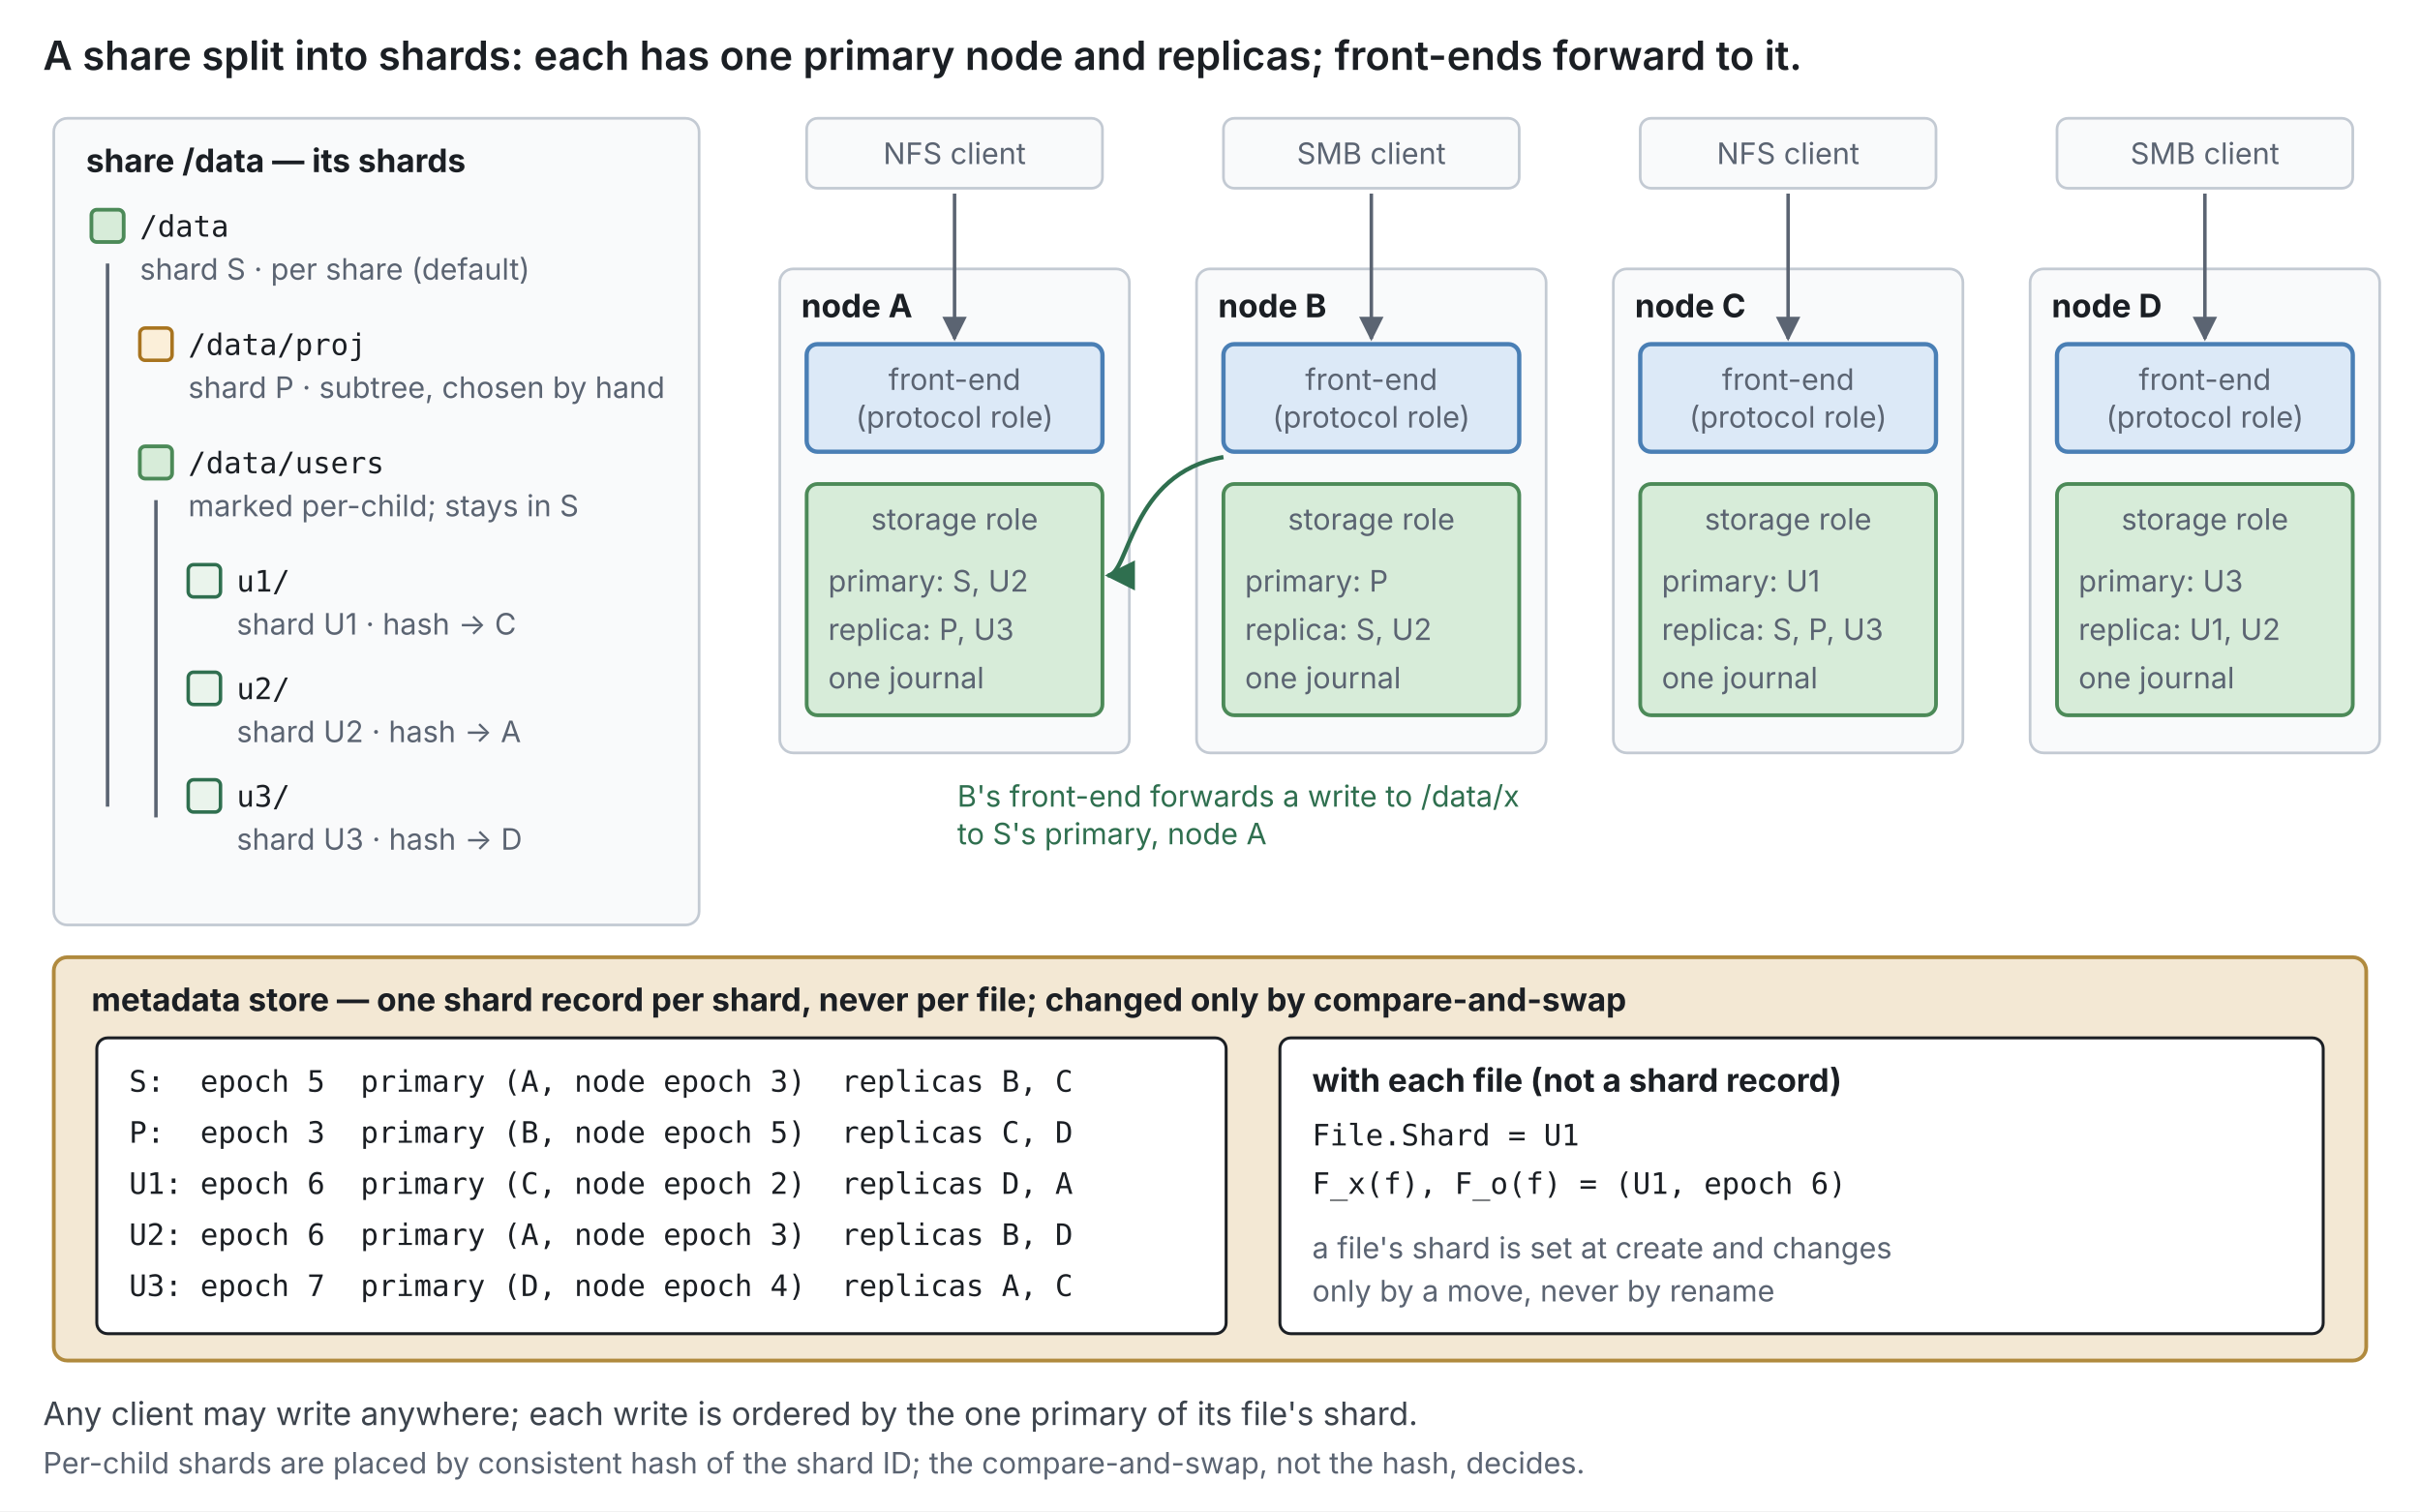
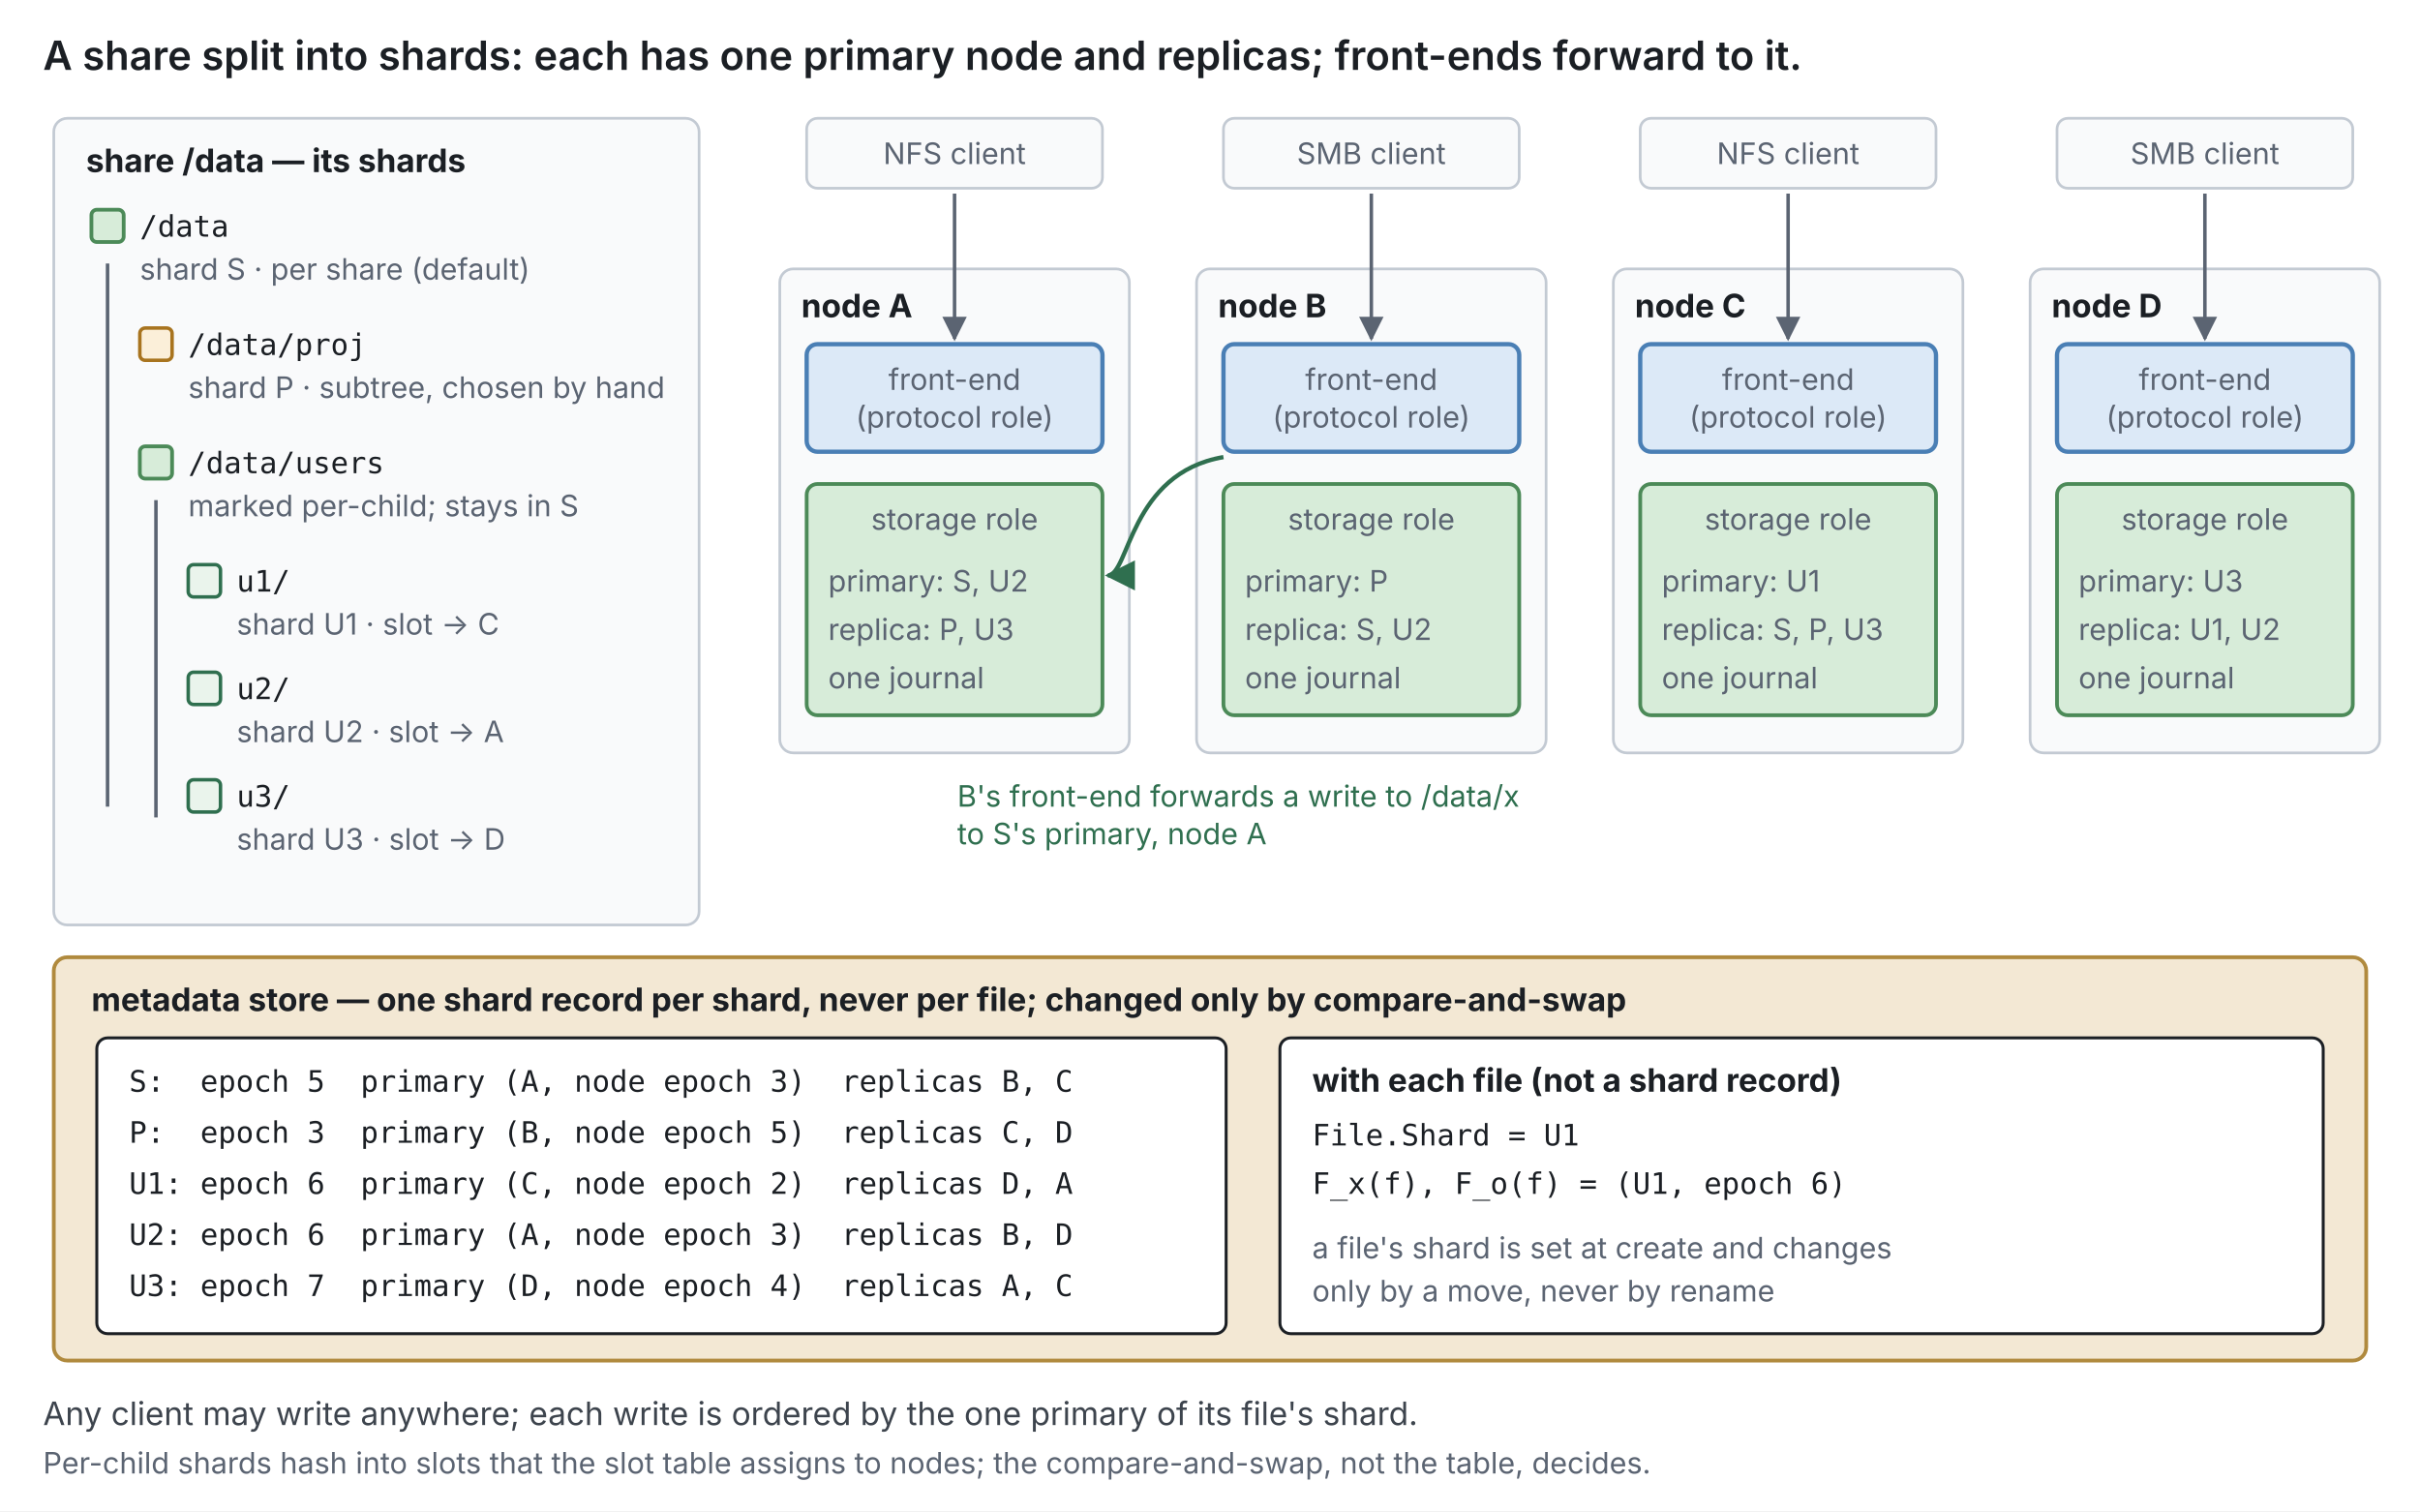
<svg xmlns="http://www.w3.org/2000/svg" viewBox="0 0 900 562" width="900" height="562" font-family="system-ui,-apple-system,Segoe UI,sans-serif">
  <defs>
    <style>
.t{font-size:15px;font-weight:600;fill:#1b1f24}.h{font-size:12px;font-weight:700;fill:#1b1f24}
.l{font-size:12px;fill:#3d444d}.s{font-size:11px;fill:#5b6472}
.m{font-family:ui-monospace,SFMono-Regular,Menlo,monospace;font-size:11px;fill:#1b1f24}
.vfs{fill:#dce9f7;stroke:#4a7fb5;stroke-width:1.6}.meta{fill:#f3e8d4;stroke:#b08a3e;stroke-width:1.4}
.data{fill:#d7ecd9;stroke:#4c8a58;stroke-width:1.4}.ext{fill:#f9fafb;stroke:#c3cad3;stroke-width:1}
.p{fill:#ffffff;stroke:#1b1f24;stroke-width:1.1}.k{fill:#fbefd9;stroke:#a8741f;stroke-width:1.3}.r{fill:#f8e3e6;stroke:#a33a4d;stroke-width:1.3}
.a{fill:#eaf4ec;stroke:#2f6f4f;stroke-width:1.3}
.arr{stroke:#5b6472;stroke-width:1.3;fill:none;marker-end:url(#h)}.dash{stroke:#a33a4d;stroke-width:1.2;stroke-dasharray:5 3;fill:none;marker-end:url(#hr)}
.lane{stroke:#c3cad3;stroke-width:1;stroke-dasharray:3 3}
.garr{stroke:#2f6f4f;stroke-width:1.6;fill:none;marker-end:url(#hg)}.line{stroke:#5b6472;stroke-width:1.3;fill:none}
.rt{font-size:11px;fill:#a33a4d}.gt{font-size:11px;fill:#2f6f4f}
.tail{fill:#ffffff;stroke:#9aa4b2;stroke-width:1;stroke-dasharray:3 2}
.cp{stroke:#1b1f24;stroke-width:2}.jp{stroke:#a8741f;stroke-width:1.6;stroke-dasharray:4 3}
</style>
    <marker id="h" viewBox="0 0 10 10" refX="9" refY="5" markerWidth="7" markerHeight="7" orient="auto-start-reverse">
      <path d="M0 0L10 5L0 10z" fill="#5b6472" />
    </marker>
    <marker id="hr" viewBox="0 0 10 10" refX="9" refY="5" markerWidth="7" markerHeight="7" orient="auto-start-reverse">
      <path d="M0 0L10 5L0 10z" fill="#a33a4d" />
    </marker>
    <marker id="hg" viewBox="0 0 10 10" refX="9" refY="5" markerWidth="7" markerHeight="7" orient="auto-start-reverse">
      <path d="M0 0L10 5L0 10z" fill="#2f6f4f" />
    </marker>
  </defs>
  <rect width="900" height="562" fill="#ffffff" />
  <text x="16" y="26" class="t">A share split into shards: each has one primary node and replicas; front-ends forward to it.</text>
  <rect x="300" y="44" width="110" height="26" rx="4" class="ext" />
  <text x="355" y="61" class="s" text-anchor="middle">NFS client</text>
  <rect x="455" y="44" width="110" height="26" rx="4" class="ext" />
  <text x="510" y="61" class="s" text-anchor="middle">SMB client</text>
  <rect x="610" y="44" width="110" height="26" rx="4" class="ext" />
  <text x="665" y="61" class="s" text-anchor="middle">NFS client</text>
  <rect x="765" y="44" width="110" height="26" rx="4" class="ext" />
  <text x="820" y="61" class="s" text-anchor="middle">SMB client</text>
  <rect x="20" y="44" width="240" height="300" rx="5" class="ext" />
  <text x="32" y="64" class="h">share /data — its shards</text>
  <rect x="34" y="78" width="12" height="12" rx="2" class="data" />
  <text x="52" y="88" class="m" xml:space="preserve">/data</text>
  <text x="52" y="104" class="s">shard S · per share (default)</text>
  <rect x="52" y="122" width="12" height="12" rx="2" class="k" />
  <text x="70" y="132" class="m" xml:space="preserve">/data/proj</text>
  <text x="70" y="148" class="s">shard P · subtree, chosen by hand</text>
  <rect x="52" y="166" width="12" height="12" rx="2" class="data" />
  <text x="70" y="176" class="m" xml:space="preserve">/data/users</text>
  <text x="70" y="192" class="s">marked per-child; stays in S</text>
  <rect x="70" y="210" width="12" height="12" rx="2" class="a" />
  <text x="88" y="220" class="m" xml:space="preserve">u1/</text>
-   <text x="88" y="236" class="s">shard U1 · hash → C</text>
+   <text x="88" y="236" class="s">shard U1 · slot → C</text>
  <rect x="70" y="250" width="12" height="12" rx="2" class="a" />
  <text x="88" y="260" class="m" xml:space="preserve">u2/</text>
-   <text x="88" y="276" class="s">shard U2 · hash → A</text>
+   <text x="88" y="276" class="s">shard U2 · slot → A</text>
  <rect x="70" y="290" width="12" height="12" rx="2" class="a" />
  <text x="88" y="300" class="m" xml:space="preserve">u3/</text>
-   <text x="88" y="316" class="s">shard U3 · hash → D</text>
+   <text x="88" y="316" class="s">shard U3 · slot → D</text>
  <path d="M40 98V300" class="line" />
  <path d="M58 186V304" class="line" />
  <rect x="290" y="100" width="130" height="180" rx="5" class="ext" />
  <text x="298" y="118" class="h">node A</text>
  <rect x="300" y="128" width="110" height="40" rx="4" class="vfs" />
  <text x="355" y="145" class="s" text-anchor="middle">front-end</text>
  <text x="355" y="159" class="s" text-anchor="middle">(protocol role)</text>
  <rect x="300" y="180" width="110" height="86" rx="4" class="data" />
  <text x="355" y="197" class="s" text-anchor="middle">storage role</text>
  <text x="308" y="220" class="s">primary: S, U2</text>
  <text x="308" y="238" class="s">replica: P, U3</text>
  <text x="308" y="256" class="s">one journal</text>
  <path d="M355 72V126" class="arr" />
  <rect x="445" y="100" width="130" height="180" rx="5" class="ext" />
  <text x="453" y="118" class="h">node B</text>
  <rect x="455" y="128" width="110" height="40" rx="4" class="vfs" />
  <text x="510" y="145" class="s" text-anchor="middle">front-end</text>
  <text x="510" y="159" class="s" text-anchor="middle">(protocol role)</text>
  <rect x="455" y="180" width="110" height="86" rx="4" class="data" />
  <text x="510" y="197" class="s" text-anchor="middle">storage role</text>
  <text x="463" y="220" class="s">primary: P</text>
  <text x="463" y="238" class="s">replica: S, U2</text>
  <text x="463" y="256" class="s">one journal</text>
  <path d="M510 72V126" class="arr" />
  <rect x="600" y="100" width="130" height="180" rx="5" class="ext" />
  <text x="608" y="118" class="h">node C</text>
  <rect x="610" y="128" width="110" height="40" rx="4" class="vfs" />
  <text x="665" y="145" class="s" text-anchor="middle">front-end</text>
  <text x="665" y="159" class="s" text-anchor="middle">(protocol role)</text>
  <rect x="610" y="180" width="110" height="86" rx="4" class="data" />
  <text x="665" y="197" class="s" text-anchor="middle">storage role</text>
  <text x="618" y="220" class="s">primary: U1</text>
  <text x="618" y="238" class="s">replica: S, P, U3</text>
  <text x="618" y="256" class="s">one journal</text>
  <path d="M665 72V126" class="arr" />
  <rect x="755" y="100" width="130" height="180" rx="5" class="ext" />
  <text x="763" y="118" class="h">node D</text>
  <rect x="765" y="128" width="110" height="40" rx="4" class="vfs" />
  <text x="820" y="145" class="s" text-anchor="middle">front-end</text>
  <text x="820" y="159" class="s" text-anchor="middle">(protocol role)</text>
  <rect x="765" y="180" width="110" height="86" rx="4" class="data" />
  <text x="820" y="197" class="s" text-anchor="middle">storage role</text>
  <text x="773" y="220" class="s">primary: U3</text>
  <text x="773" y="238" class="s">replica: U1, U2</text>
  <text x="773" y="256" class="s">one journal</text>
  <path d="M820 72V126" class="arr" />
  <path d="M455 170C420 176 420 214 412 214" class="garr" />
  <text x="356" y="300" class="gt">B's front-end forwards a write to /data/x</text>
  <text x="356" y="314" class="gt">to S's primary, node A</text>
  <rect x="20" y="356" width="860" height="150" rx="5" class="meta" />
  <text x="34" y="376" class="h">metadata store — one shard record per shard, never per file; changed only by compare-and-swap</text>
  <rect x="36" y="386" width="420" height="110" rx="4" class="p" />
  <text x="48" y="406" class="m" xml:space="preserve">S:  epoch 5  primary (A, node epoch 3)  replicas B, C</text>
  <text x="48" y="425" class="m" xml:space="preserve">P:  epoch 3  primary (B, node epoch 5)  replicas C, D</text>
  <text x="48" y="444" class="m" xml:space="preserve">U1: epoch 6  primary (C, node epoch 2)  replicas D, A</text>
  <text x="48" y="463" class="m" xml:space="preserve">U2: epoch 6  primary (A, node epoch 3)  replicas B, D</text>
  <text x="48" y="482" class="m" xml:space="preserve">U3: epoch 7  primary (D, node epoch 4)  replicas A, C</text>
  <rect x="476" y="386" width="388" height="110" rx="4" class="p" />
  <text x="488" y="406" class="h">with each file (not a shard record)</text>
  <text x="488" y="426" class="m" xml:space="preserve">File.Shard = U1</text>
  <text x="488" y="444" class="m" xml:space="preserve">F_x(f), F_o(f) = (U1, epoch 6)</text>
  <text x="488" y="468" class="s">a file's shard is set at create and changes</text>
  <text x="488" y="484" class="s">only by a move, never by rename</text>
  <text x="16" y="530" class="l">Any client may write anywhere; each write is ordered by the one primary of its file's shard.</text>
-   <text x="16" y="548" class="s">Per-child shards are placed by consistent hash of the shard ID; the compare-and-swap, not the hash, decides.</text>
+   <text x="16" y="548" class="s">Per-child shards hash into slots that the slot table assigns to nodes; the compare-and-swap, not the table, decides.</text>
</svg>
